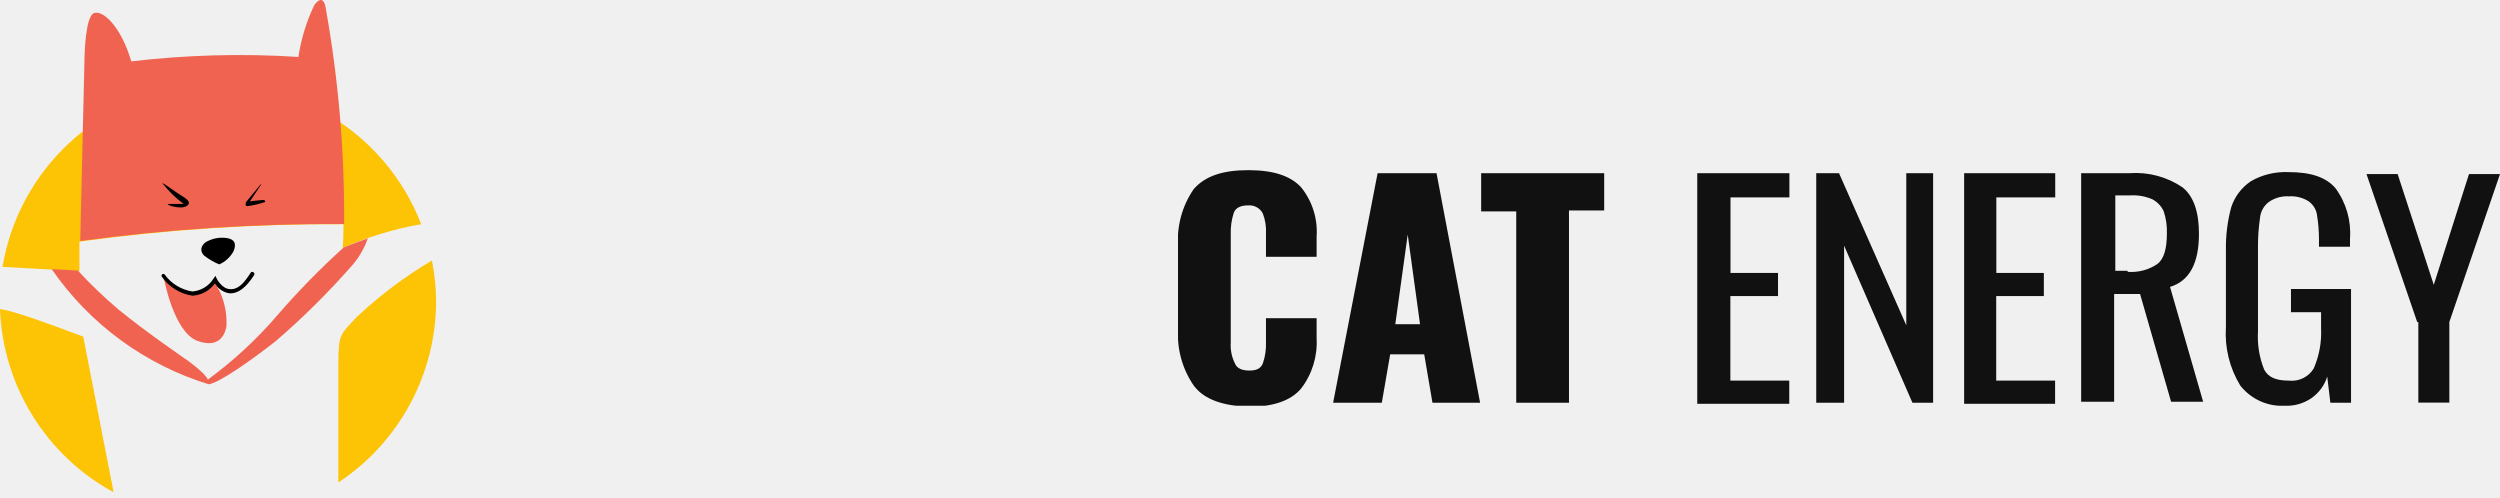
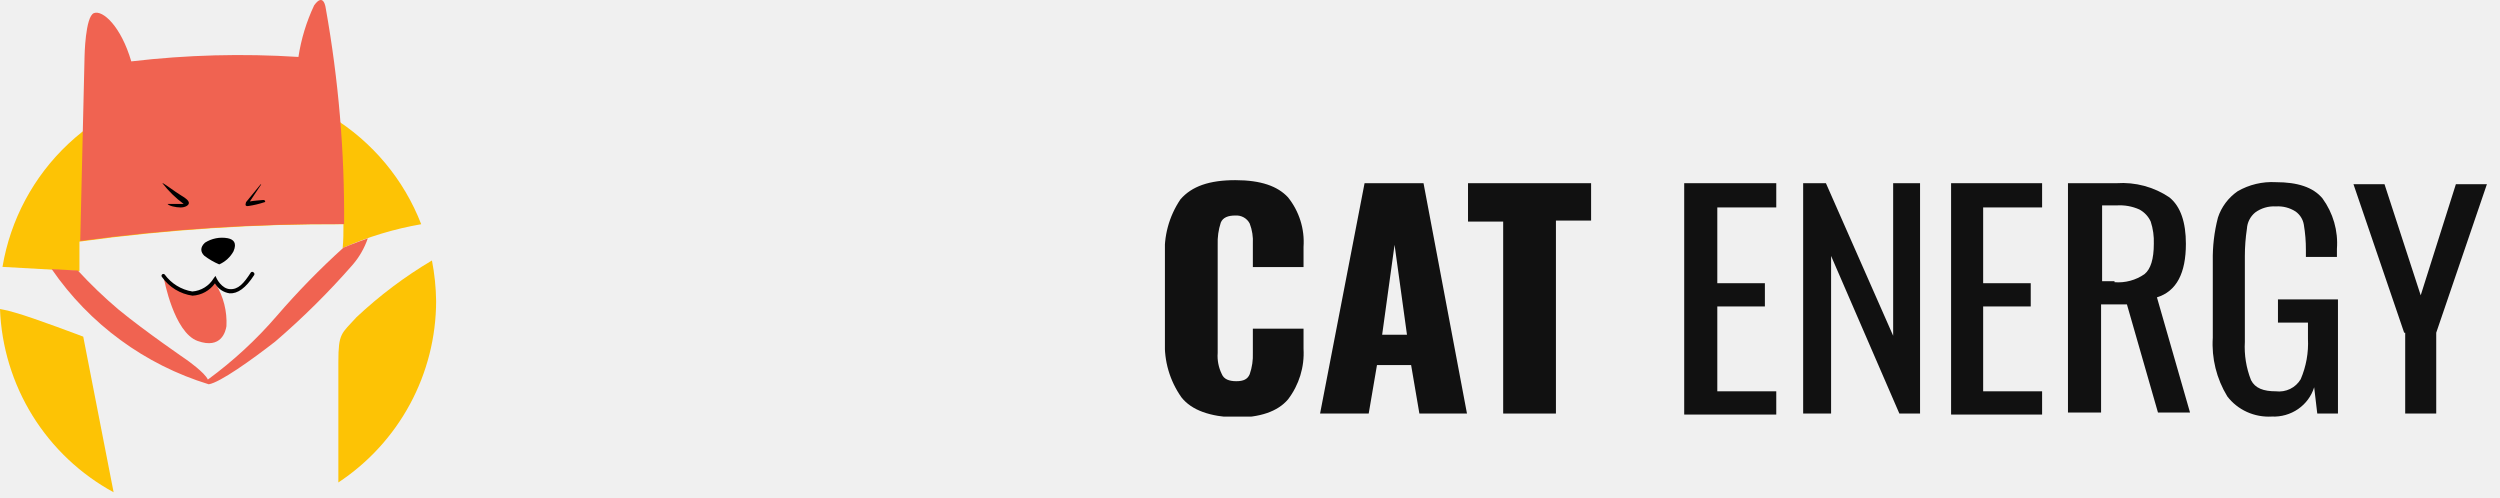
<svg xmlns="http://www.w3.org/2000/svg" width="191" height="38" viewBox="0 0 191 38" fill="none">
-   <g clip-path="url(#a)">
-     <path d="M6.07 20.72v-2.26c6.68-.92 13.42-1.36 20.17-1.33 0 .6 0 1.21-.06 1.82a25.52 25.52 0 0 1 6-1.82A16.67 16.67 0 0 0 .19 20.39l5.88.33Zm21.17 3.51c-1.16 1.28-1.39 1.2-1.39 3.45v9.18A16.64 16.64 0 0 0 33.32 23a17.3 17.3 0 0 0-.32-3.1 33.1 33.1 0 0 0-5.76 4.33ZM6.36 25.72s-3.79-1.44-5.19-1.83A8.54 8.54 0 0 0 0 23.61a16.65 16.65 0 0 0 8.68 14L6.36 25.72Z" fill="#FDC305" />
-     <path d="M26.29 17.12A89.8 89.8 0 0 0 24.89.65S24.75-.64 24 .41c-.59 1.25-1 2.58-1.2 3.94a70.34 70.34 0 0 0-12.77.34C9.24 2 7.85.75 7.18 1c-.67.25-.72 3.31-.72 3.31l-.33 14.1c6.68-.9 13.42-1.34 20.16-1.29Z" fill="#F06351" />
-     <path d="M12.41 14c0-.09 1 .68 1.41.92.41.24.61.42.61.59 0 .17-.27.34-.63.34s-.91-.12-1-.27h1.23A8.34 8.34 0 0 1 12.41 14Zm7.48.11-1.09 1.33c0 .06-.17.35.18.3.41-.06.82-.16 1.22-.29.11 0 .07-.19-.11-.17-.18.02-.69.05-1 .11l.84-1.26s.07-.13-.04-.02Zm-3.14 6.09c.46-.2.85-.56 1.09-1 .28-.65 0-.91-.44-1-.6-.11-1.22.01-1.74.34-.39.36-.34.72-.05 1 .35.27.73.49 1.14.66Z" fill="#000" />
-     <path d="M16.35 21.45c-.11.23-.27.43-.46.6-.28.23-.63.36-1 .38a2.15 2.15 0 0 1-1.47-.43 2.3 2.3 0 0 1-.53-.44c-.1-.11-.22-.2-.36-.26 0 0 .75 4.1 2.57 4.75 1.82.65 2.14-.75 2.2-1.13a5.61 5.61 0 0 0-.82-3.23c-.02-.31-.03-.11-.13-.24Z" fill="#F06351" />
-     <path d="M14.71 22.59a3.44 3.44 0 0 1-2.36-1.47.14.14 0 0 1 .03-.15.14.14 0 0 1 .2 0c.5.7 1.26 1.16 2.11 1.3a2.1 2.1 0 0 0 1.63-1l.14-.19.1.21s.37.76 1 .8c.63.04 1.05-.41 1.61-1.28a.14.14 0 0 1 .2 0 .15.15 0 0 1 .05.2c-.64 1-1.27 1.44-1.88 1.4a1.55 1.55 0 0 1-1.12-.76 2.26 2.26 0 0 1-1.71.94Z" fill="#000" />
-     <path d="M26.24 18.92a58.63 58.63 0 0 0-5.07 5.19A31.63 31.63 0 0 1 15.88 29c-.22-.53-1.62-1.51-1.62-1.51s-3.13-2.14-5.18-3.82a34.14 34.14 0 0 1-3.13-3l-2-.11c2.89 4.2 7.12 7.3 12 8.8.86-.14 3.27-1.86 5.07-3.26a58.13 58.13 0 0 0 5.94-5.89c.5-.59.89-1.27 1.14-2-1.1.39-1.86.71-1.86.71Z" fill="#F06351" />
+   <g clip-path="url(#clip0_135_2750)">
+     <path d="M6.07 20.72V18.46C12.754 17.542 19.494 17.098 26.24 17.13C26.24 17.73 26.24 18.34 26.18 18.95C28.098 18.099 30.113 17.488 32.18 17.13C30.863 13.722 28.462 10.841 25.347 8.931C22.232 7.021 18.576 6.186 14.941 6.557C11.306 6.927 7.894 8.482 5.229 10.981C2.563 13.48 0.793 16.786 0.19 20.39L6.07 20.72Z" fill="#FDC305" />
+     <path d="M27.24 24.23C26.08 25.51 25.85 25.43 25.85 27.68C25.85 28.59 25.85 32.58 25.85 36.86C28.142 35.346 30.024 33.288 31.328 30.869C32.632 28.451 33.316 25.747 33.32 23C33.307 21.959 33.2 20.922 33 19.9C30.928 21.13 28.997 22.581 27.24 24.23Z" fill="#FDC305" />
+     <path d="M6.36 25.72C6.36 25.72 2.57 24.28 1.17 23.89C0.787 23.769 0.396 23.676 0 23.61C0.108 26.496 0.966 29.304 2.487 31.759C4.009 34.213 6.143 36.23 8.68 37.61L6.36 25.72Z" fill="#FDC305" />
+     <path d="M26.29 17.12C26.331 11.599 25.862 6.085 24.89 0.65C24.89 0.65 24.75 -0.64 24 0.41C23.411 1.658 23.007 2.985 22.8 4.35C18.542 4.076 14.268 4.19 10.03 4.69C9.24 2 7.85 0.75 7.18 1C6.51 1.25 6.46 4.31 6.46 4.31L6.13 18.41C12.811 17.506 19.548 17.075 26.29 17.12Z" fill="#F06351" />
+     <path d="M12.41 14C12.41 13.91 13.41 14.68 13.82 14.92C14.23 15.16 14.43 15.34 14.43 15.51C14.43 15.68 14.16 15.85 13.8 15.85C13.44 15.85 12.89 15.73 12.8 15.58H13.74H14.03C13.421 15.129 12.876 14.598 12.41 14Z" fill="black" />
+     <path d="M19.89 14.11L18.8 15.44C18.8 15.5 18.63 15.79 18.98 15.74C19.394 15.678 19.802 15.581 20.2 15.45C20.31 15.45 20.27 15.26 20.09 15.28C19.91 15.3 19.4 15.33 19.09 15.39L19.93 14.13C19.93 14.13 20 14 19.89 14.11Z" fill="black" />
+     <path d="M16.75 20.2C17.213 19.996 17.597 19.644 17.84 19.2C18.12 18.55 17.84 18.29 17.4 18.2C16.798 18.09 16.177 18.212 15.66 18.54C15.27 18.9 15.32 19.26 15.61 19.54C15.961 19.806 16.344 20.028 16.75 20.2Z" fill="black" />
+     <path d="M16.35 21.45C16.238 21.678 16.082 21.883 15.89 22.05C15.605 22.279 15.255 22.412 14.89 22.43C14.364 22.472 13.841 22.319 13.42 22C13.222 21.881 13.044 21.732 12.89 21.56C12.79 21.449 12.667 21.36 12.53 21.3C12.53 21.3 13.28 25.4 15.1 26.05C16.92 26.7 17.24 25.3 17.3 24.92C17.36 23.785 17.074 22.659 16.48 21.69C16.46 21.38 16.45 21.58 16.35 21.45Z" fill="#F06351" />
+     <path d="M14.71 22.59C14.245 22.525 13.799 22.365 13.398 22.121C12.998 21.877 12.651 21.553 12.38 21.17C12.367 21.157 12.356 21.141 12.349 21.124C12.342 21.107 12.338 21.089 12.338 21.07C12.338 21.051 12.342 21.033 12.349 21.016C12.356 20.999 12.367 20.983 12.38 20.97C12.393 20.957 12.409 20.946 12.426 20.939C12.443 20.932 12.461 20.928 12.48 20.928C12.499 20.928 12.517 20.932 12.534 20.939C12.551 20.946 12.567 20.957 12.58 20.97C13.085 21.664 13.843 22.131 14.69 22.27C15.022 22.245 15.343 22.141 15.626 21.967C15.91 21.793 16.148 21.554 16.32 21.27L16.46 21.08L16.56 21.29C16.56 21.29 16.93 22.05 17.56 22.09C18.19 22.13 18.61 21.68 19.17 20.81C19.183 20.797 19.199 20.786 19.216 20.779C19.233 20.772 19.251 20.768 19.27 20.768C19.289 20.768 19.307 20.772 19.324 20.779C19.341 20.786 19.357 20.797 19.37 20.81C19.402 20.831 19.425 20.863 19.435 20.9C19.444 20.937 19.439 20.977 19.42 21.01C18.78 22.01 18.15 22.45 17.54 22.41C17.308 22.376 17.087 22.29 16.893 22.159C16.699 22.027 16.537 21.853 16.42 21.65C16.223 21.924 15.968 22.151 15.672 22.314C15.376 22.477 15.047 22.571 14.71 22.59Z" fill="black" />
+     <path d="M26.24 18.92C24.445 20.544 22.751 22.277 21.17 24.11C19.599 25.936 17.824 27.577 15.88 29C15.66 28.47 14.26 27.49 14.26 27.49C14.26 27.49 11.13 25.35 9.08 23.67C7.974 22.737 6.929 21.735 5.95 20.67L3.95 20.56C6.84 24.765 11.07 27.868 15.95 29.36C16.81 29.22 19.22 27.5 21.02 26.1C23.139 24.282 25.124 22.313 26.96 20.21C27.462 19.621 27.849 18.942 28.1 18.21C27 18.6 26.24 18.92 26.24 18.92Z" fill="#F06351" />
  </g>
-   <g clip-path="url(#b)" fill="#111">
-     <path d="M91.26 29.54a6.87 6.87 0 0 1-1.26-4.3v-6.4c-.1-1.54.3-3.08 1.19-4.38.86-1 2.2-1.46 4.18-1.46 1.98 0 3.24.46 4.03 1.3a5.42 5.42 0 0 1 1.19 3.78v1.54h-3.87v-1.77a3.7 3.7 0 0 0-.24-1.54 1.16 1.16 0 0 0-1.1-.62c-.56 0-.95.16-1.11.54a4.85 4.85 0 0 0-.24 1.7v8.22c-.04.56.07 1.12.32 1.62.15.38.55.54 1.1.54.56 0 .87-.16 1.03-.54.18-.52.26-1.07.24-1.62v-1.84h3.87v1.54a5.78 5.78 0 0 1-1.19 3.84c-.79.93-2.13 1.39-4.03 1.39-1.9-.08-3.32-.54-4.1-1.54Zm13.99-16.31h4.5l3.33 17.54h-3.64l-.63-3.7h-2.6l-.64 3.7h-3.72l3.4-17.54Zm3.24 11.54-.94-6.85-.95 6.85h1.9Zm7.35-8.62h-2.68v-2.92h9.4v2.85h-2.69v14.69h-4.03V16.15Zm13.91-2.92h6.96v1.85h-4.5v5.77h3.63v1.77h-3.64v6.46h4.5v1.77h-7.03V13.23h.08Zm9.01 0h1.74l5.14 11.62V13.23h2.05v17.54h-1.58l-5.22-12v12h-2.13V13.23Zm11.3 0h6.96v1.85h-4.5v5.77h3.63v1.77h-3.64v6.46h4.5v1.77h-6.95V13.23Zm9.01 0h3.64c1.43-.1 2.85.28 4.03 1.08.87.69 1.26 1.92 1.26 3.54 0 2.23-.7 3.61-2.21 4.07l2.53 8.77h-2.45l-2.37-8.23h-1.98v8.23H159V13.23h.08Zm3.48 7.54c.81.06 1.63-.15 2.3-.62.47-.38.7-1.15.7-2.3a4.84 4.84 0 0 0-.24-1.7 1.96 1.96 0 0 0-.86-.92 3.69 3.69 0 0 0-1.74-.3h-1.1v5.76h.94v.08Zm8.61 8.69a7.6 7.6 0 0 1-1.1-4.46v-5.85c-.02-1.11.11-2.22.4-3.3.26-.81.78-1.51 1.5-2 .88-.51 1.9-.75 2.92-.7 1.66 0 2.84.39 3.55 1.23a5.77 5.77 0 0 1 1.11 3.85v.62h-2.37v-.54c0-.65-.05-1.29-.16-1.93-.06-.4-.3-.76-.63-1a2.5 2.5 0 0 0-1.5-.38 2.42 2.42 0 0 0-1.58.46 1.73 1.73 0 0 0-.64 1.23c-.1.69-.15 1.38-.15 2.08v6.54c-.06 1 .1 2 .47 2.92.32.62.95.85 1.9.85a1.96 1.96 0 0 0 1.89-.93 6.9 6.9 0 0 0 .56-3.07v-1.23h-2.3v-1.77h4.59v8.69h-1.58l-.24-2c-.2.67-.64 1.25-1.22 1.66-.6.4-1.3.6-2.02.57a4.05 4.05 0 0 1-3.4-1.54Zm13.52-4.84L180.8 13.3h2.38l2.76 8.46 2.69-8.46H191l-3.87 11.3v6.16h-2.37v-6.15h-.08Z" />
+   <g clip-path="url(#clip1_135_2750)">
+     <path d="M90.264 30.359C89.37 29.093 88.925 27.574 89 26.037V19.63C88.892 18.076 89.308 16.531 90.186 15.23C91.055 14.227 92.398 13.764 94.374 13.764C96.35 13.764 97.614 14.227 98.404 15.076C99.263 16.151 99.685 17.498 99.59 18.858V20.402H95.718V18.627C95.749 18.102 95.668 17.576 95.48 17.083C95.38 16.884 95.221 16.719 95.024 16.609C94.827 16.499 94.6 16.449 94.374 16.465C93.821 16.465 93.426 16.62 93.268 17.006C93.089 17.554 93.009 18.129 93.031 18.704V26.963C92.989 27.521 93.098 28.08 93.347 28.584C93.505 28.97 93.9 29.124 94.453 29.124C95.006 29.124 95.322 28.97 95.48 28.584C95.66 28.062 95.74 27.513 95.718 26.963V25.11H99.59V26.654C99.67 28.037 99.251 29.403 98.404 30.514C97.614 31.44 96.271 31.903 94.374 31.903C92.477 31.826 91.055 31.363 90.264 30.359Z" fill="#111111" />
+     <path d="M104.253 13.996H108.757L112.077 31.595H108.441L107.809 27.89H105.201L104.569 31.595H100.854L104.253 13.996ZM107.493 25.574L106.545 18.704L105.596 25.574H107.493Z" fill="#111111" />
+     <path d="M114.843 16.929H112.156V13.996H121.56V16.852H118.873V31.595H114.843V16.929Z" fill="#111111" />
+     <path d="M128.752 13.996H135.707V15.848H131.202V21.637H134.837V23.413H131.202V29.896H135.707V31.672H128.673V13.996H128.752Z" fill="#111111" />
+     <path d="M137.761 13.996H139.5L144.637 25.651V13.996H146.692V31.595H145.111L139.895 19.553V31.595H137.761V13.996Z" fill="#111111" />
+     <path d="M149.063 13.996H156.017V15.848H151.513V21.637H155.148V23.413H151.513V29.896H156.017V31.672H149.063V13.996Z" fill="#111111" />
+     <path d="M158.072 13.996H161.707C163.137 13.899 164.559 14.28 165.738 15.076C166.607 15.771 167.002 17.006 167.002 18.627C167.002 20.865 166.291 22.255 164.79 22.718L167.318 31.517H164.869L162.498 23.258H160.522V31.517H157.993V13.996H158.072ZM161.549 21.56C162.364 21.626 163.176 21.407 163.841 20.943C164.315 20.557 164.552 19.785 164.552 18.627C164.574 18.052 164.494 17.477 164.315 16.929C164.137 16.535 163.832 16.21 163.446 16.003C162.902 15.76 162.304 15.654 161.707 15.694H160.601V21.483H161.549V21.56Z" fill="#111111" />
+     <path d="M170.164 30.282C169.342 28.932 168.956 27.372 169.057 25.805V19.938C169.038 18.82 169.17 17.704 169.452 16.619C169.717 15.809 170.244 15.105 170.954 14.612C171.836 14.102 172.854 13.86 173.878 13.918C175.538 13.918 176.723 14.304 177.434 15.153C178.252 16.274 178.644 17.639 178.541 19.012V19.63H176.17V19.089C176.173 18.443 176.12 17.797 176.012 17.16C175.945 16.757 175.718 16.396 175.379 16.156C174.935 15.871 174.408 15.736 173.878 15.77C173.311 15.735 172.75 15.899 172.297 16.233C172.111 16.386 171.959 16.575 171.851 16.787C171.742 17 171.679 17.231 171.665 17.468C171.561 18.158 171.508 18.855 171.507 19.552V26.113C171.449 27.113 171.61 28.113 171.981 29.047C172.297 29.664 172.93 29.896 173.878 29.896C174.252 29.941 174.632 29.878 174.97 29.713C175.307 29.548 175.587 29.289 175.775 28.969C176.192 27.993 176.381 26.938 176.328 25.882V24.647H174.036V22.872H178.62V31.594H177.039L176.802 29.587C176.595 30.259 176.163 30.845 175.576 31.251C174.989 31.656 174.28 31.858 173.562 31.825C172.909 31.863 172.256 31.741 171.663 31.472C171.07 31.203 170.555 30.794 170.164 30.282Z" fill="#111111" />
+     <path d="M183.678 25.419L179.805 14.073H182.176L184.942 22.563L187.629 14.073H190L186.128 25.419V31.594H183.757V25.419H183.678Z" fill="#111111" />
  </g>
  <defs>
-     <clipPath id="a">
-       <path fill="#fff" d="M0 0h33.32v37.61H0z" />
+     <clipPath id="clip0_135_2750">
+       <rect width="33.32" height="37.61" fill="white" />
    </clipPath>
-     <clipPath id="b">
-       <path fill="#fff" d="M90 13h101v18H90z" />
+     <clipPath id="clip1_135_2750">
+       <rect width="101" height="18.062" fill="white" transform="translate(89 13.7639)" />
    </clipPath>
  </defs>
</svg>
